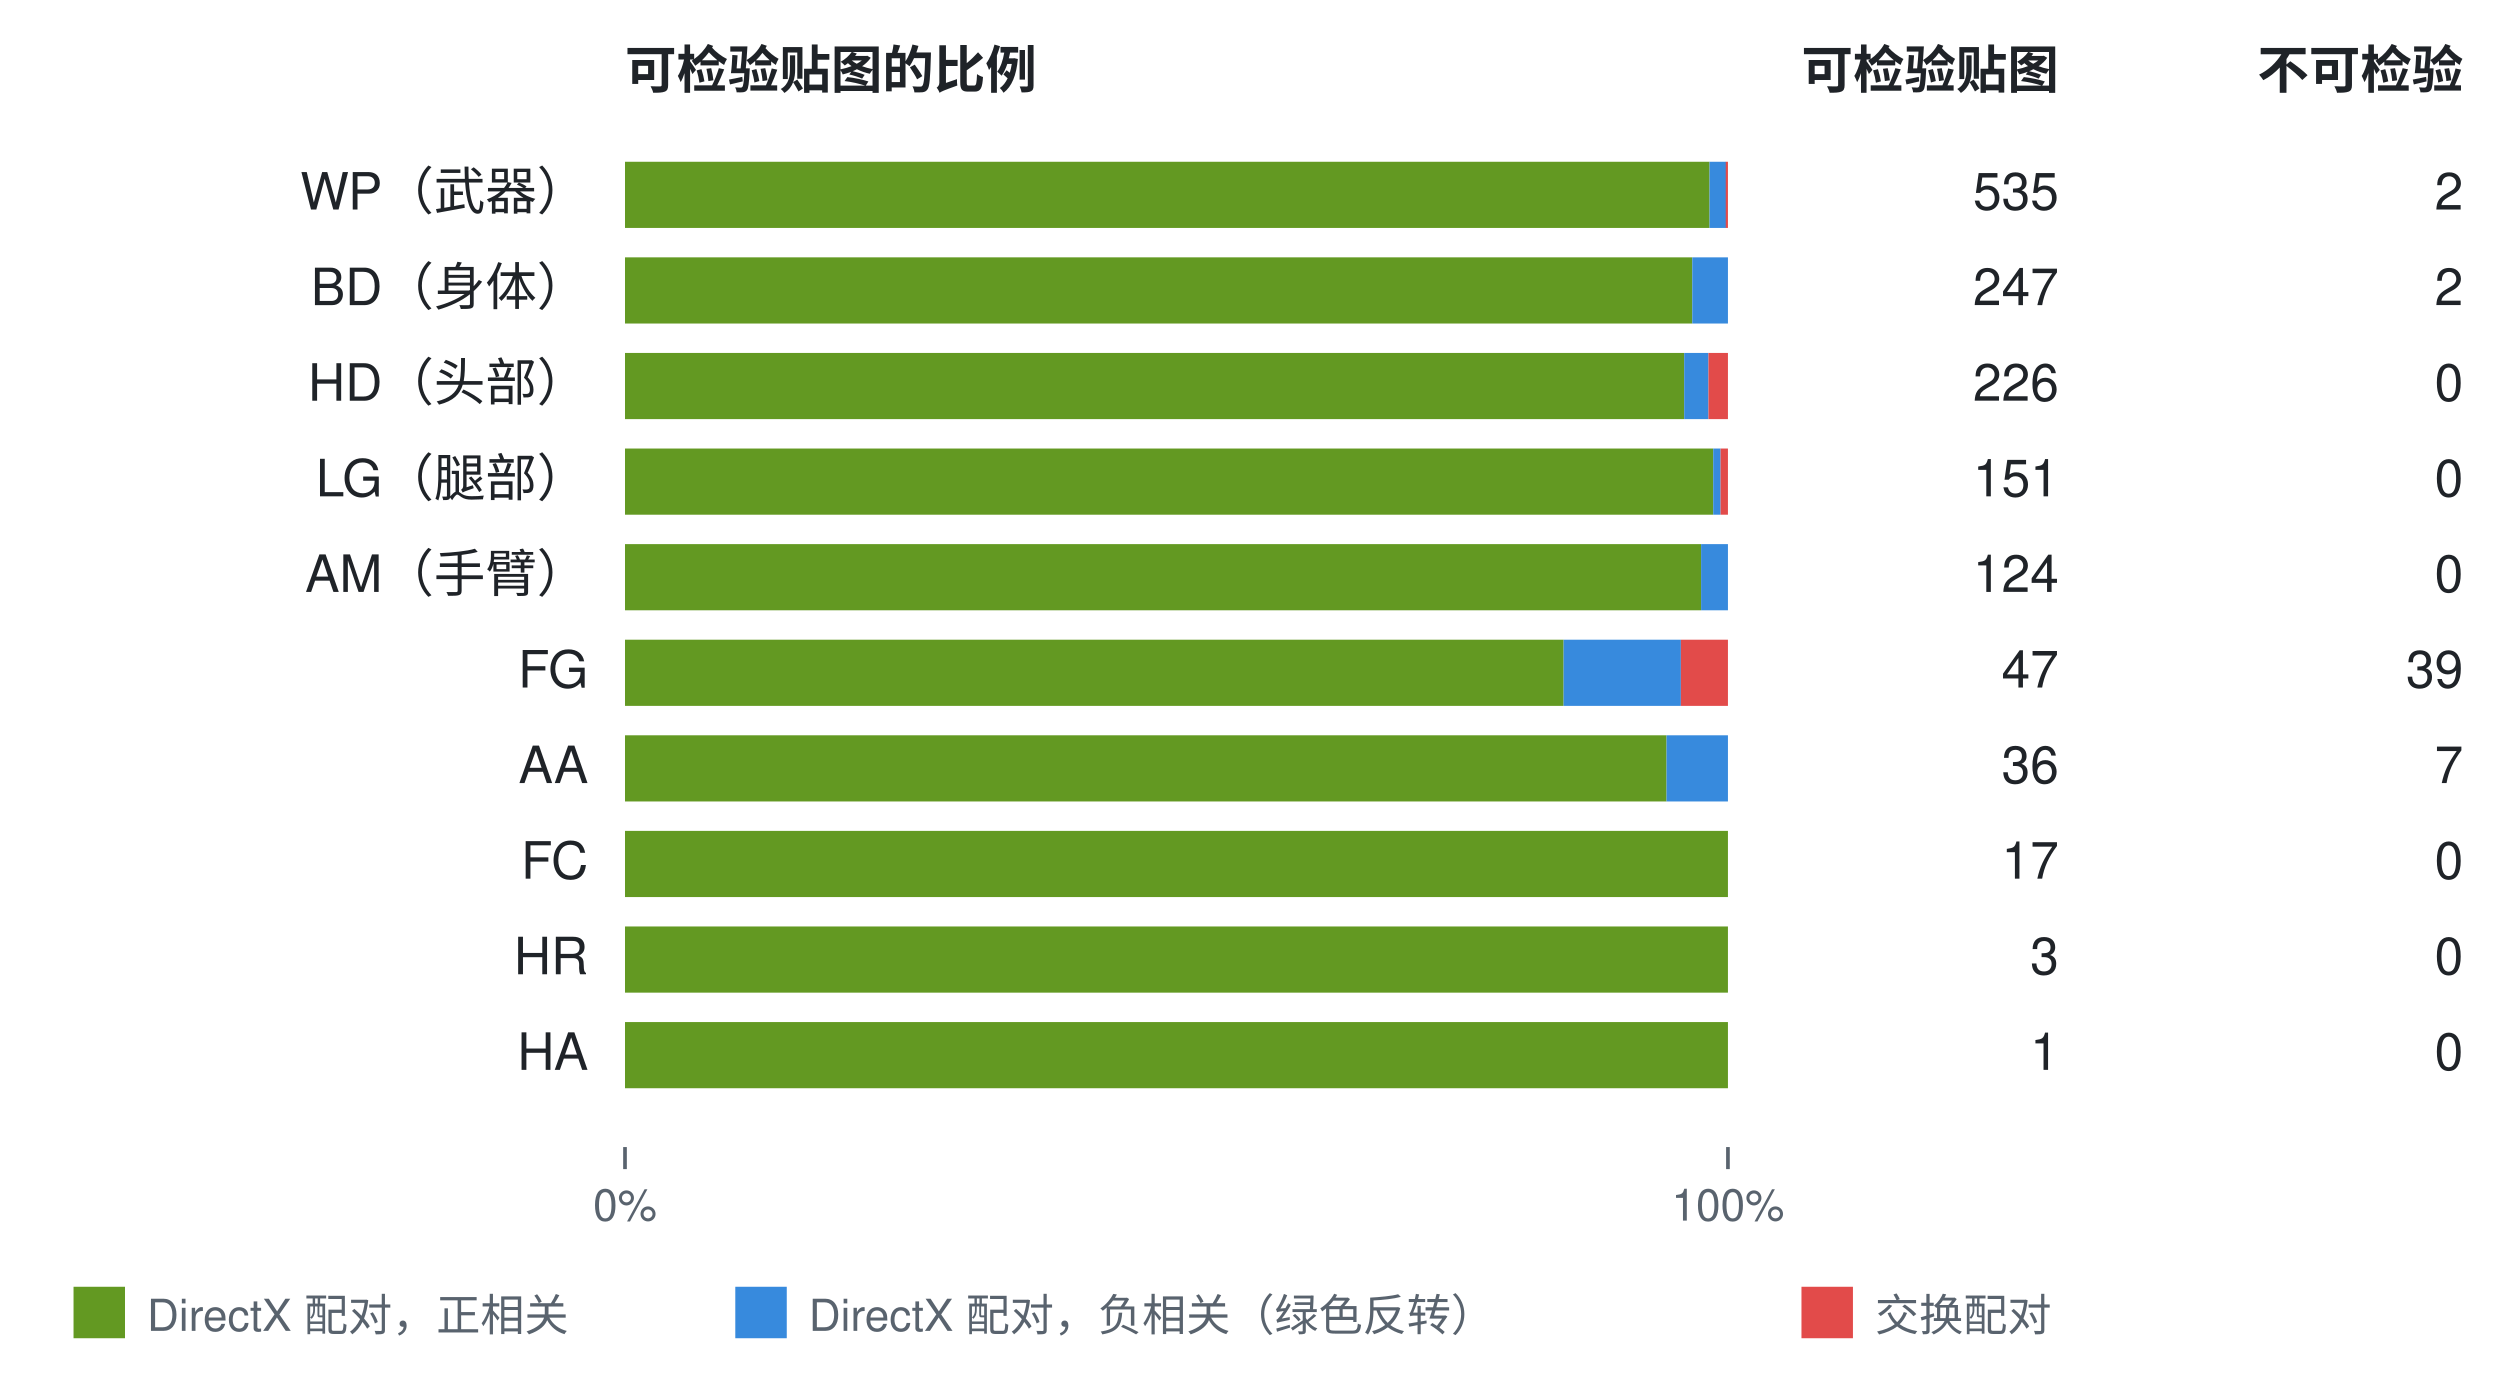
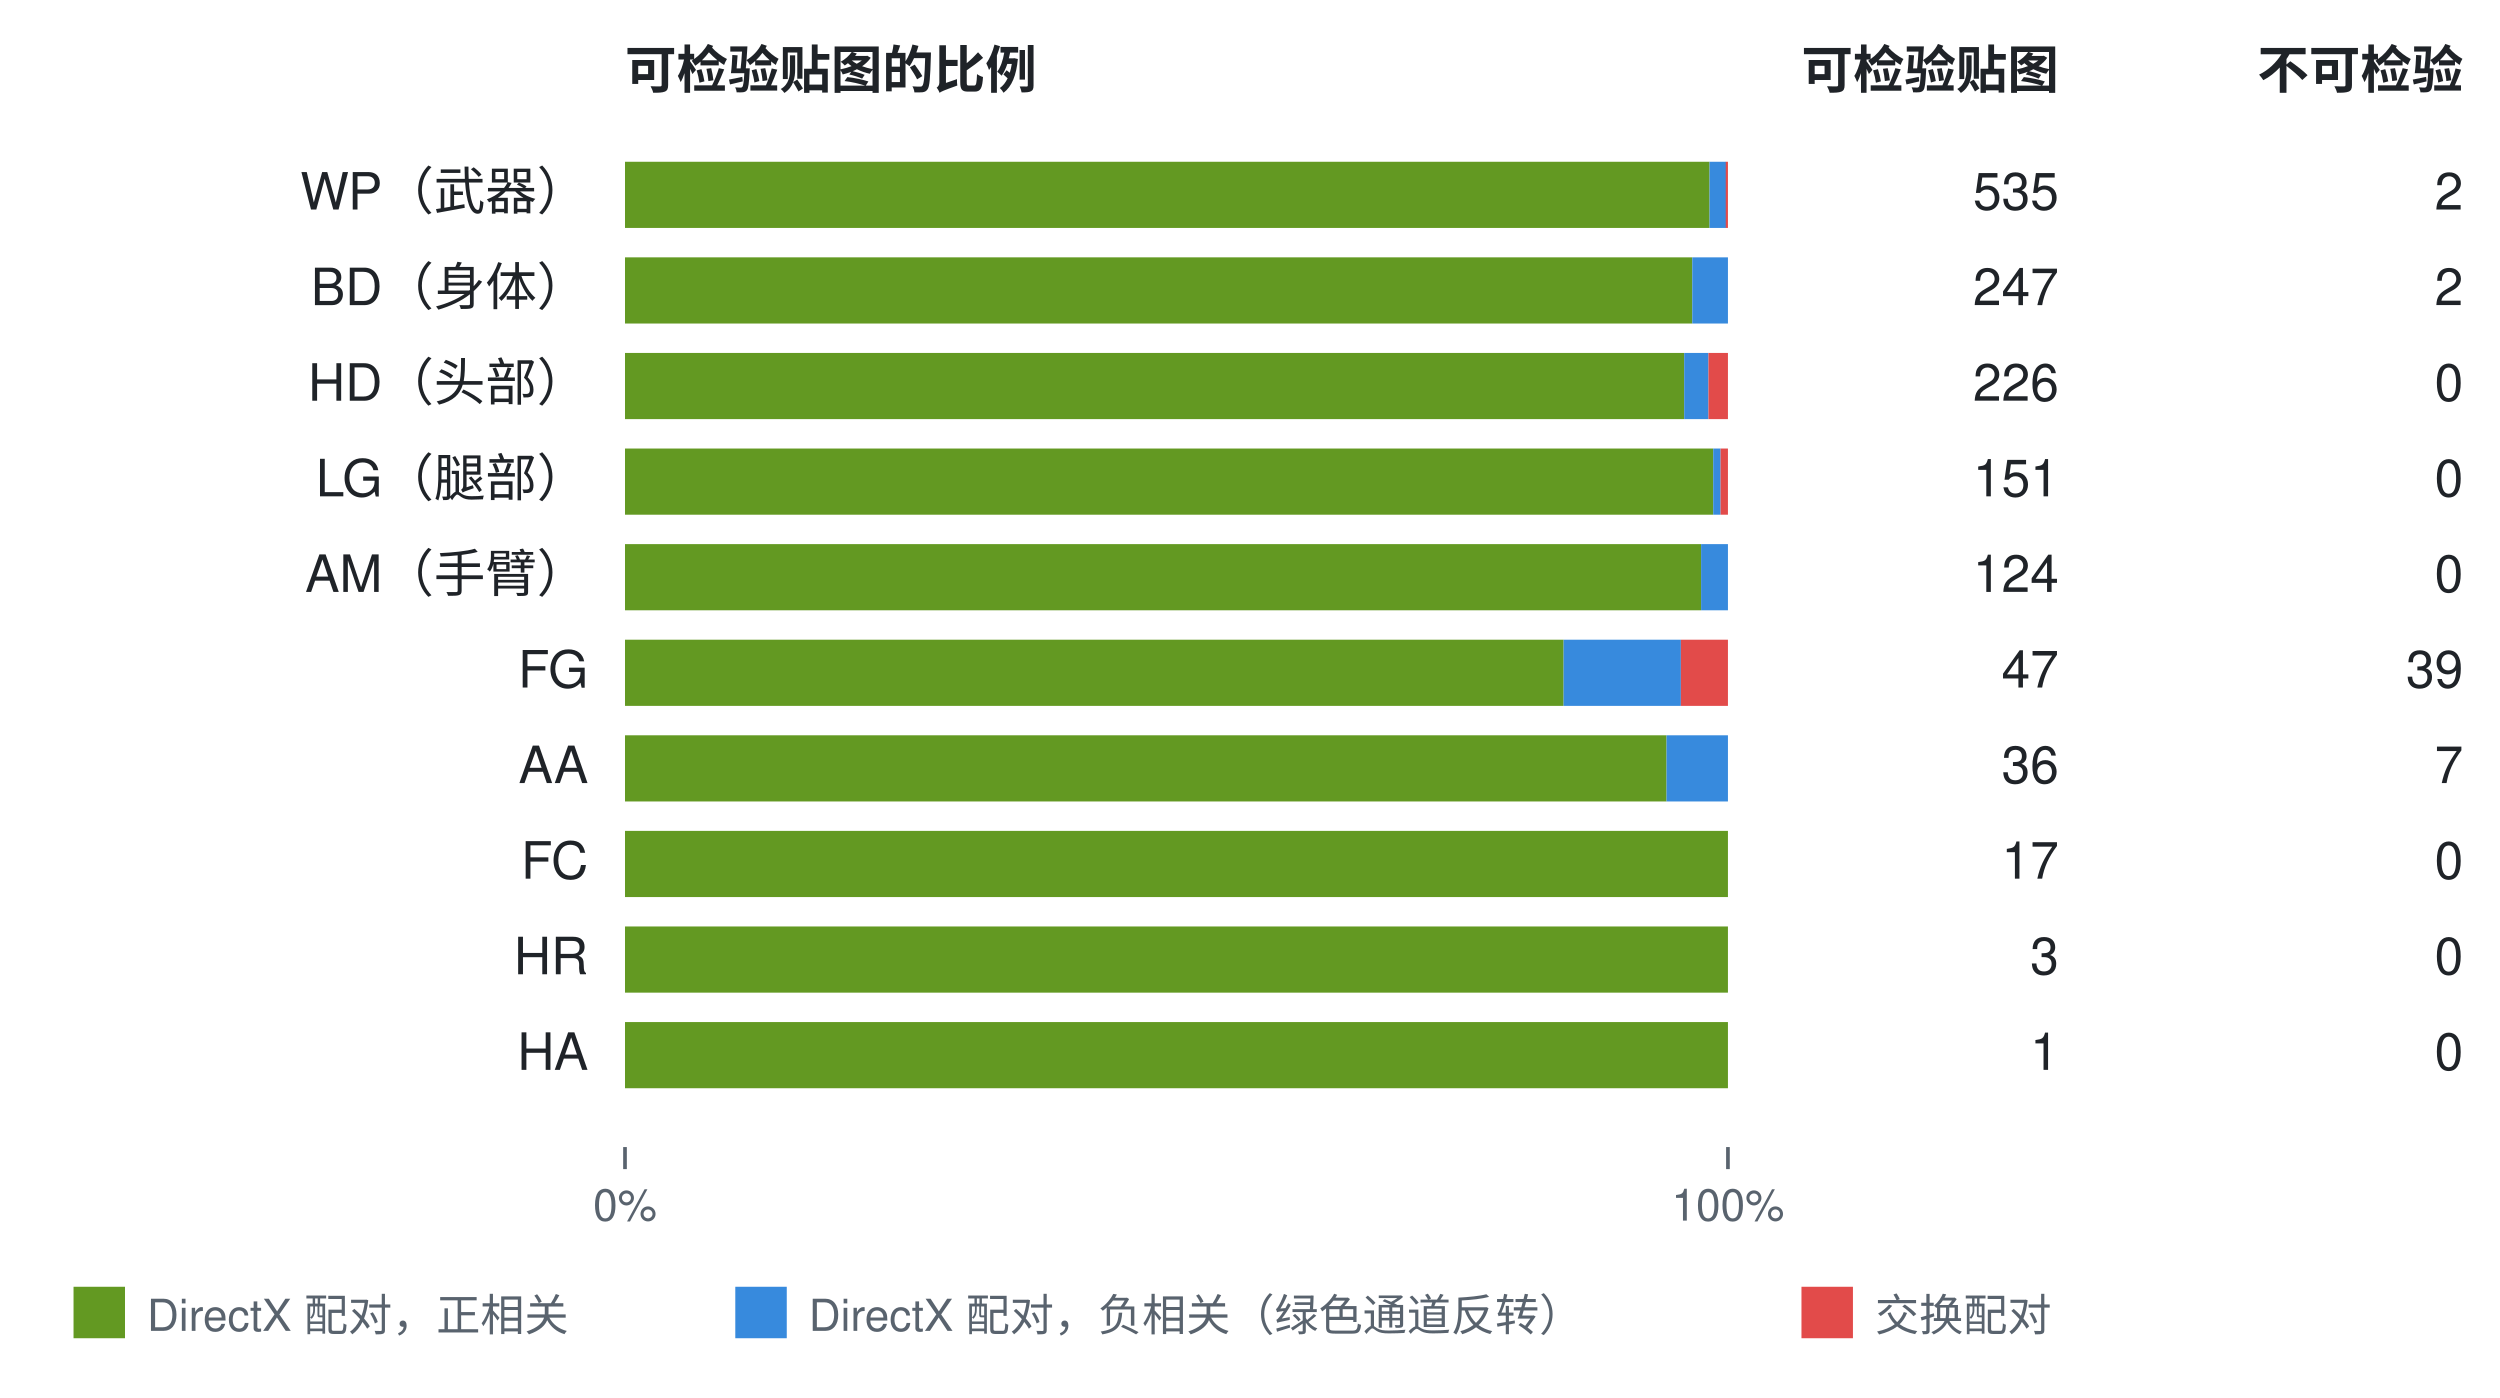
<svg xmlns="http://www.w3.org/2000/svg" width="680" height="380" viewBox="0 0 680 380" role="img">
  <style>
.t{fill:#1f2328;font:14px -apple-system,"Segoe UI",Helvetica,Arial,"Microsoft YaHei","PingFang SC","Noto Sans CJK SC","Source Han Sans SC",sans-serif}
.h{font-weight:600}
.s{fill:#59636e;font:12px -apple-system,"Segoe UI",Helvetica,Arial,"Microsoft YaHei","PingFang SC","Noto Sans CJK SC","Source Han Sans SC",sans-serif}
.o{stroke:#59636e}
.of{fill:#59636e}
.p{fill:#f6f8fa;stroke:#8c959f}
.g{stroke:#8c959f}
@media (prefers-color-scheme: dark){
.t{fill:#e6edf3}
.s{fill:#9198a1}
.o{stroke:#9198a1}
.of{fill:#9198a1}
.p{fill:#151b23;stroke:#656c76}
.g{stroke:#656c76}
}
</style>
  <defs>
    <marker id="ar" viewBox="0 0 10 10" refX="8" refY="5" markerWidth="6" markerHeight="6" orient="auto">
      <path d="M1 1L9 5L1 9z" fill="#E24B4A" />
    </marker>
    <marker id="ag" viewBox="0 0 10 10" refX="8" refY="5" markerWidth="6" markerHeight="6" orient="auto">
      <path d="M1 1L9 5L1 9z" fill="#639922" />
    </marker>
    <marker id="ab" viewBox="0 0 10 10" refX="8" refY="5" markerWidth="6" markerHeight="6" orient="auto">
      <path d="M1 1L9 5L1 9z" fill="#378ADD" />
    </marker>
    <marker id="ao" viewBox="0 0 10 10" refX="8" refY="5" markerWidth="6" markerHeight="6" orient="auto">
      <path class="of" d="M1 1L9 5L1 9z" />
    </marker>
  </defs>
  <text class="t h" x="170" y="24" text-anchor="start">可检验贴图的比例</text>
  <text class="t h" x="560" y="24" text-anchor="end">可检验贴图</text>
  <text class="t h" x="670" y="24" text-anchor="end">不可检验</text>
  <text class="t" x="160" y="57" text-anchor="end">WP（武器）</text>
  <rect x="170.0" y="44" width="295.0" height="18" fill="#639922" />
  <rect x="465.0" y="44" width="4.5" height="18" fill="#378ADD" />
  <rect x="469.4" y="44" width="0.6" height="18" fill="#E24B4A" />
  <text class="t" x="560" y="57" text-anchor="end">535</text>
  <text class="t" x="670" y="57" text-anchor="end">2</text>
  <text class="t" x="160" y="83" text-anchor="end">BD（身体）</text>
  <rect x="170.0" y="70" width="290.3" height="18" fill="#639922" />
  <rect x="460.3" y="70" width="9.7" height="18" fill="#378ADD" />
  <text class="t" x="560" y="83" text-anchor="end">247</text>
  <text class="t" x="670" y="83" text-anchor="end">2</text>
  <text class="t" x="160" y="109" text-anchor="end">HD（头部）</text>
  <rect x="170.0" y="96" width="288.1" height="18" fill="#639922" />
  <rect x="458.1" y="96" width="6.6" height="18" fill="#378ADD" />
  <rect x="464.7" y="96" width="5.3" height="18" fill="#E24B4A" />
  <text class="t" x="560" y="109" text-anchor="end">226</text>
  <text class="t" x="670" y="109" text-anchor="end">0</text>
  <text class="t" x="160" y="135" text-anchor="end">LG（腿部）</text>
  <rect x="170.0" y="122" width="296.0" height="18" fill="#639922" />
  <rect x="466.0" y="122" width="2.0" height="18" fill="#378ADD" />
  <rect x="468.0" y="122" width="2.0" height="18" fill="#E24B4A" />
  <text class="t" x="560" y="135" text-anchor="end">151</text>
  <text class="t" x="670" y="135" text-anchor="end">0</text>
  <text class="t" x="160" y="161" text-anchor="end">AM（手臂）</text>
  <rect x="170.0" y="148" width="292.7" height="18" fill="#639922" />
  <rect x="462.7" y="148" width="7.3" height="18" fill="#378ADD" />
  <text class="t" x="560" y="161" text-anchor="end">124</text>
  <text class="t" x="670" y="161" text-anchor="end">0</text>
  <text class="t" x="160" y="187" text-anchor="end">FG</text>
  <rect x="170.0" y="174" width="255.3" height="18" fill="#639922" />
  <rect x="425.3" y="174" width="31.9" height="18" fill="#378ADD" />
  <rect x="457.2" y="174" width="12.8" height="18" fill="#E24B4A" />
  <text class="t" x="560" y="187" text-anchor="end">47</text>
  <text class="t" x="670" y="187" text-anchor="end">39</text>
  <text class="t" x="160" y="213" text-anchor="end">AA</text>
  <rect x="170.0" y="200" width="283.3" height="18" fill="#639922" />
  <rect x="453.3" y="200" width="16.7" height="18" fill="#378ADD" />
  <text class="t" x="560" y="213" text-anchor="end">36</text>
  <text class="t" x="670" y="213" text-anchor="end">7</text>
  <text class="t" x="160" y="239" text-anchor="end">FC</text>
  <rect x="170.0" y="226" width="300.0" height="18" fill="#639922" />
  <text class="t" x="560" y="239" text-anchor="end">17</text>
  <text class="t" x="670" y="239" text-anchor="end">0</text>
  <text class="t" x="160" y="265" text-anchor="end">HR</text>
  <rect x="170.0" y="252" width="300.0" height="18" fill="#639922" />
  <text class="t" x="560" y="265" text-anchor="end">3</text>
  <text class="t" x="670" y="265" text-anchor="end">0</text>
  <text class="t" x="160" y="291" text-anchor="end">HA</text>
  <rect x="170.0" y="278" width="300.0" height="18" fill="#639922" />
  <text class="t" x="560" y="291" text-anchor="end">1</text>
  <text class="t" x="670" y="291" text-anchor="end">0</text>
  <line x1="170" y1="312" x2="170" y2="318" class="o" stroke-width="1" />
  <line x1="470" y1="312" x2="470" y2="318" class="o" stroke-width="1" />
  <text class="s" x="170" y="332" text-anchor="middle">0%</text>
  <text class="s" x="470" y="332" text-anchor="middle">100%</text>
  <rect x="20" y="350" width="14" height="14" fill="#639922" />
  <text class="s" x="40" y="362" text-anchor="start">DirectX 配对，正相关</text>
  <rect x="200" y="350" width="14" height="14" fill="#378ADD" />
-   <text class="s" x="220" y="362" text-anchor="start">DirectX 配对，负相关（绿色反转）</text>
+   <text class="s" x="220" y="362" text-anchor="start">DirectX 配对，负相关（绿色通道反转）</text>
  <rect x="490" y="350" width="14" height="14" fill="#E24B4A" />
  <text class="s" x="510" y="362" text-anchor="start">交换配对</text>
</svg>
